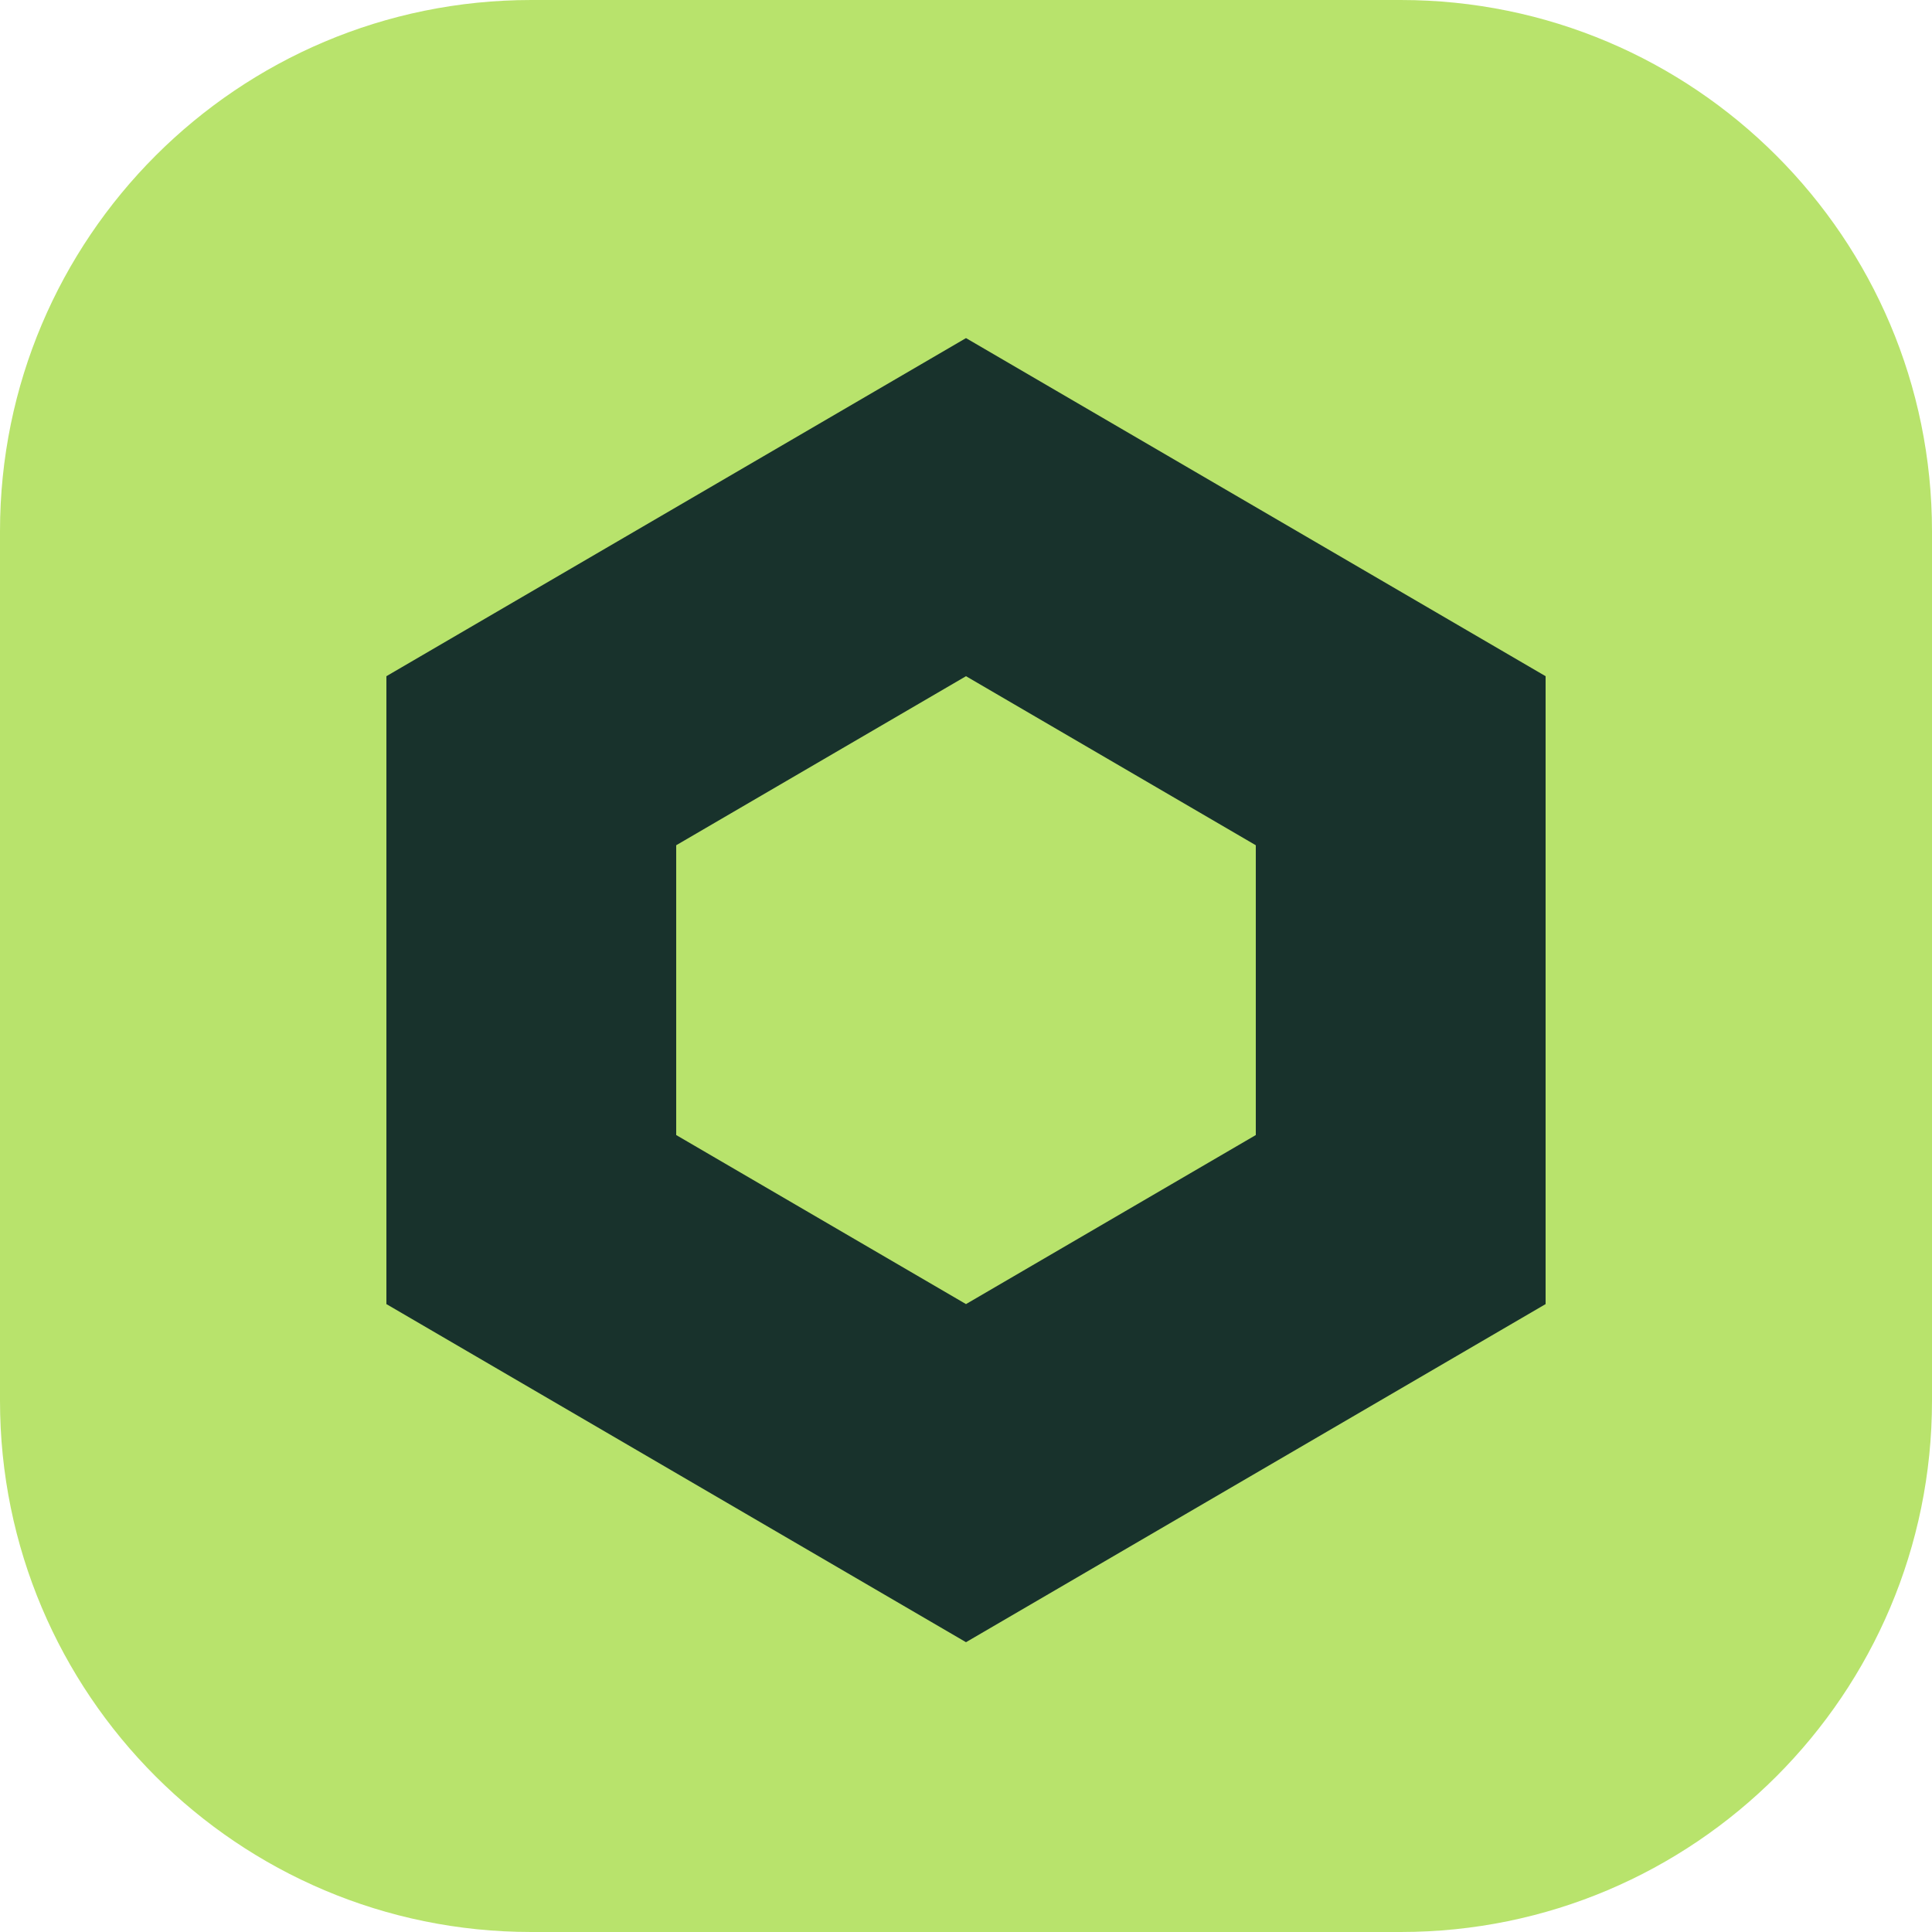
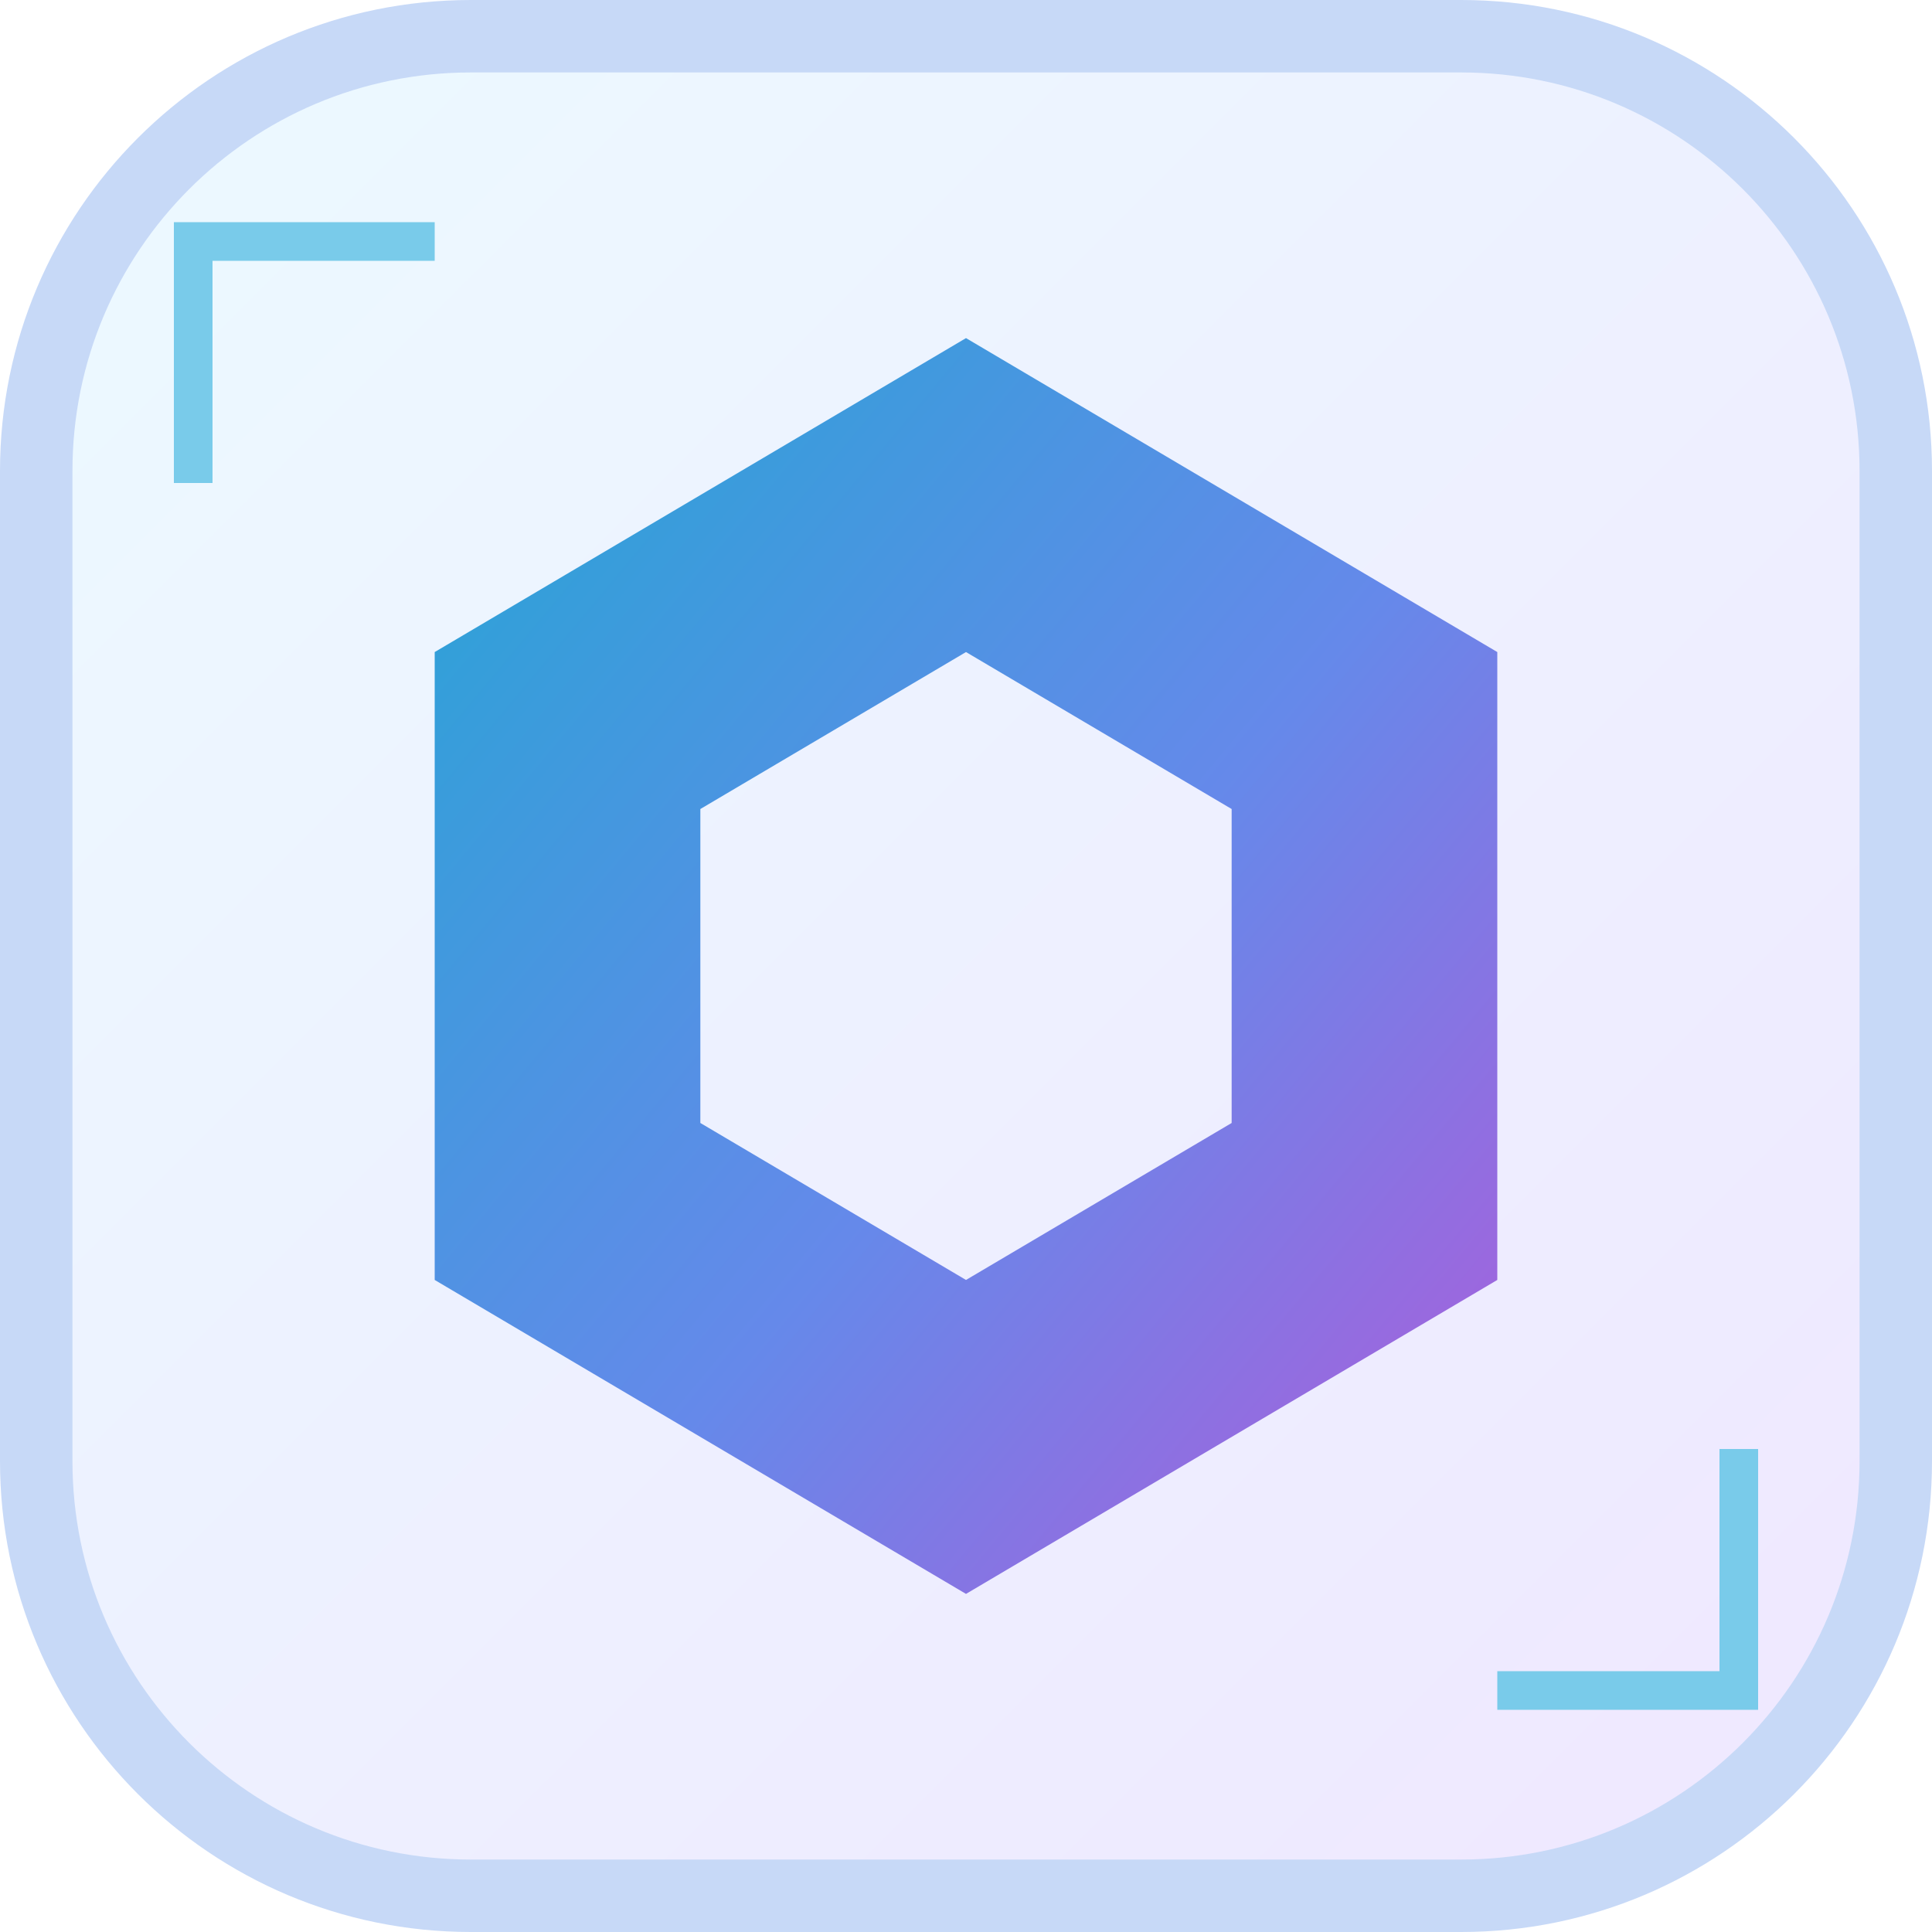
<svg xmlns="http://www.w3.org/2000/svg" viewBox="0 0 40 40">
-   <rect width="40" height="40" rx="11" fill="#b8e36c" />
-   <path d="m20 7 12 7v13l-12 7-12-7V14l12-7Zm0 7-6 3.5v6l6 3.5 6-3.5v-6L20 14Z" fill="#18322c" />
+   <defs>
+     <linearGradient id="surface" x2="1" y2="1">
+       <stop stop-color="#ecfaff" />
+       <stop offset="1" stop-color="#efe7ff" />
+     </linearGradient>
+     <linearGradient id="neon" x2="1" y2="1">
+       <stop stop-color="#24a6d4" />
+       <stop offset=".55" stop-color="#6589ea" />
+       <stop offset="1" stop-color="#b05bda" />
+     </linearGradient>
+   </defs>
+   <rect x=".75" y=".75" width="38.5" height="38.5" rx="9" fill="url(#surface)" stroke="#c7d9f7" stroke-width="1.5" />
+   <path d="m20 7 11 6.5v13L20 33 9 26.5v-13L20 7Zm0 6.5-5.5 3.25v6.5L20 26.5l5.5-3.25v-6.5L20 13.5Z" fill="url(#neon)" />
+   <path d="M4 10V5h5M31 35h5v-5" fill="none" stroke="#79cbea" stroke-width=".8" />
</svg>
